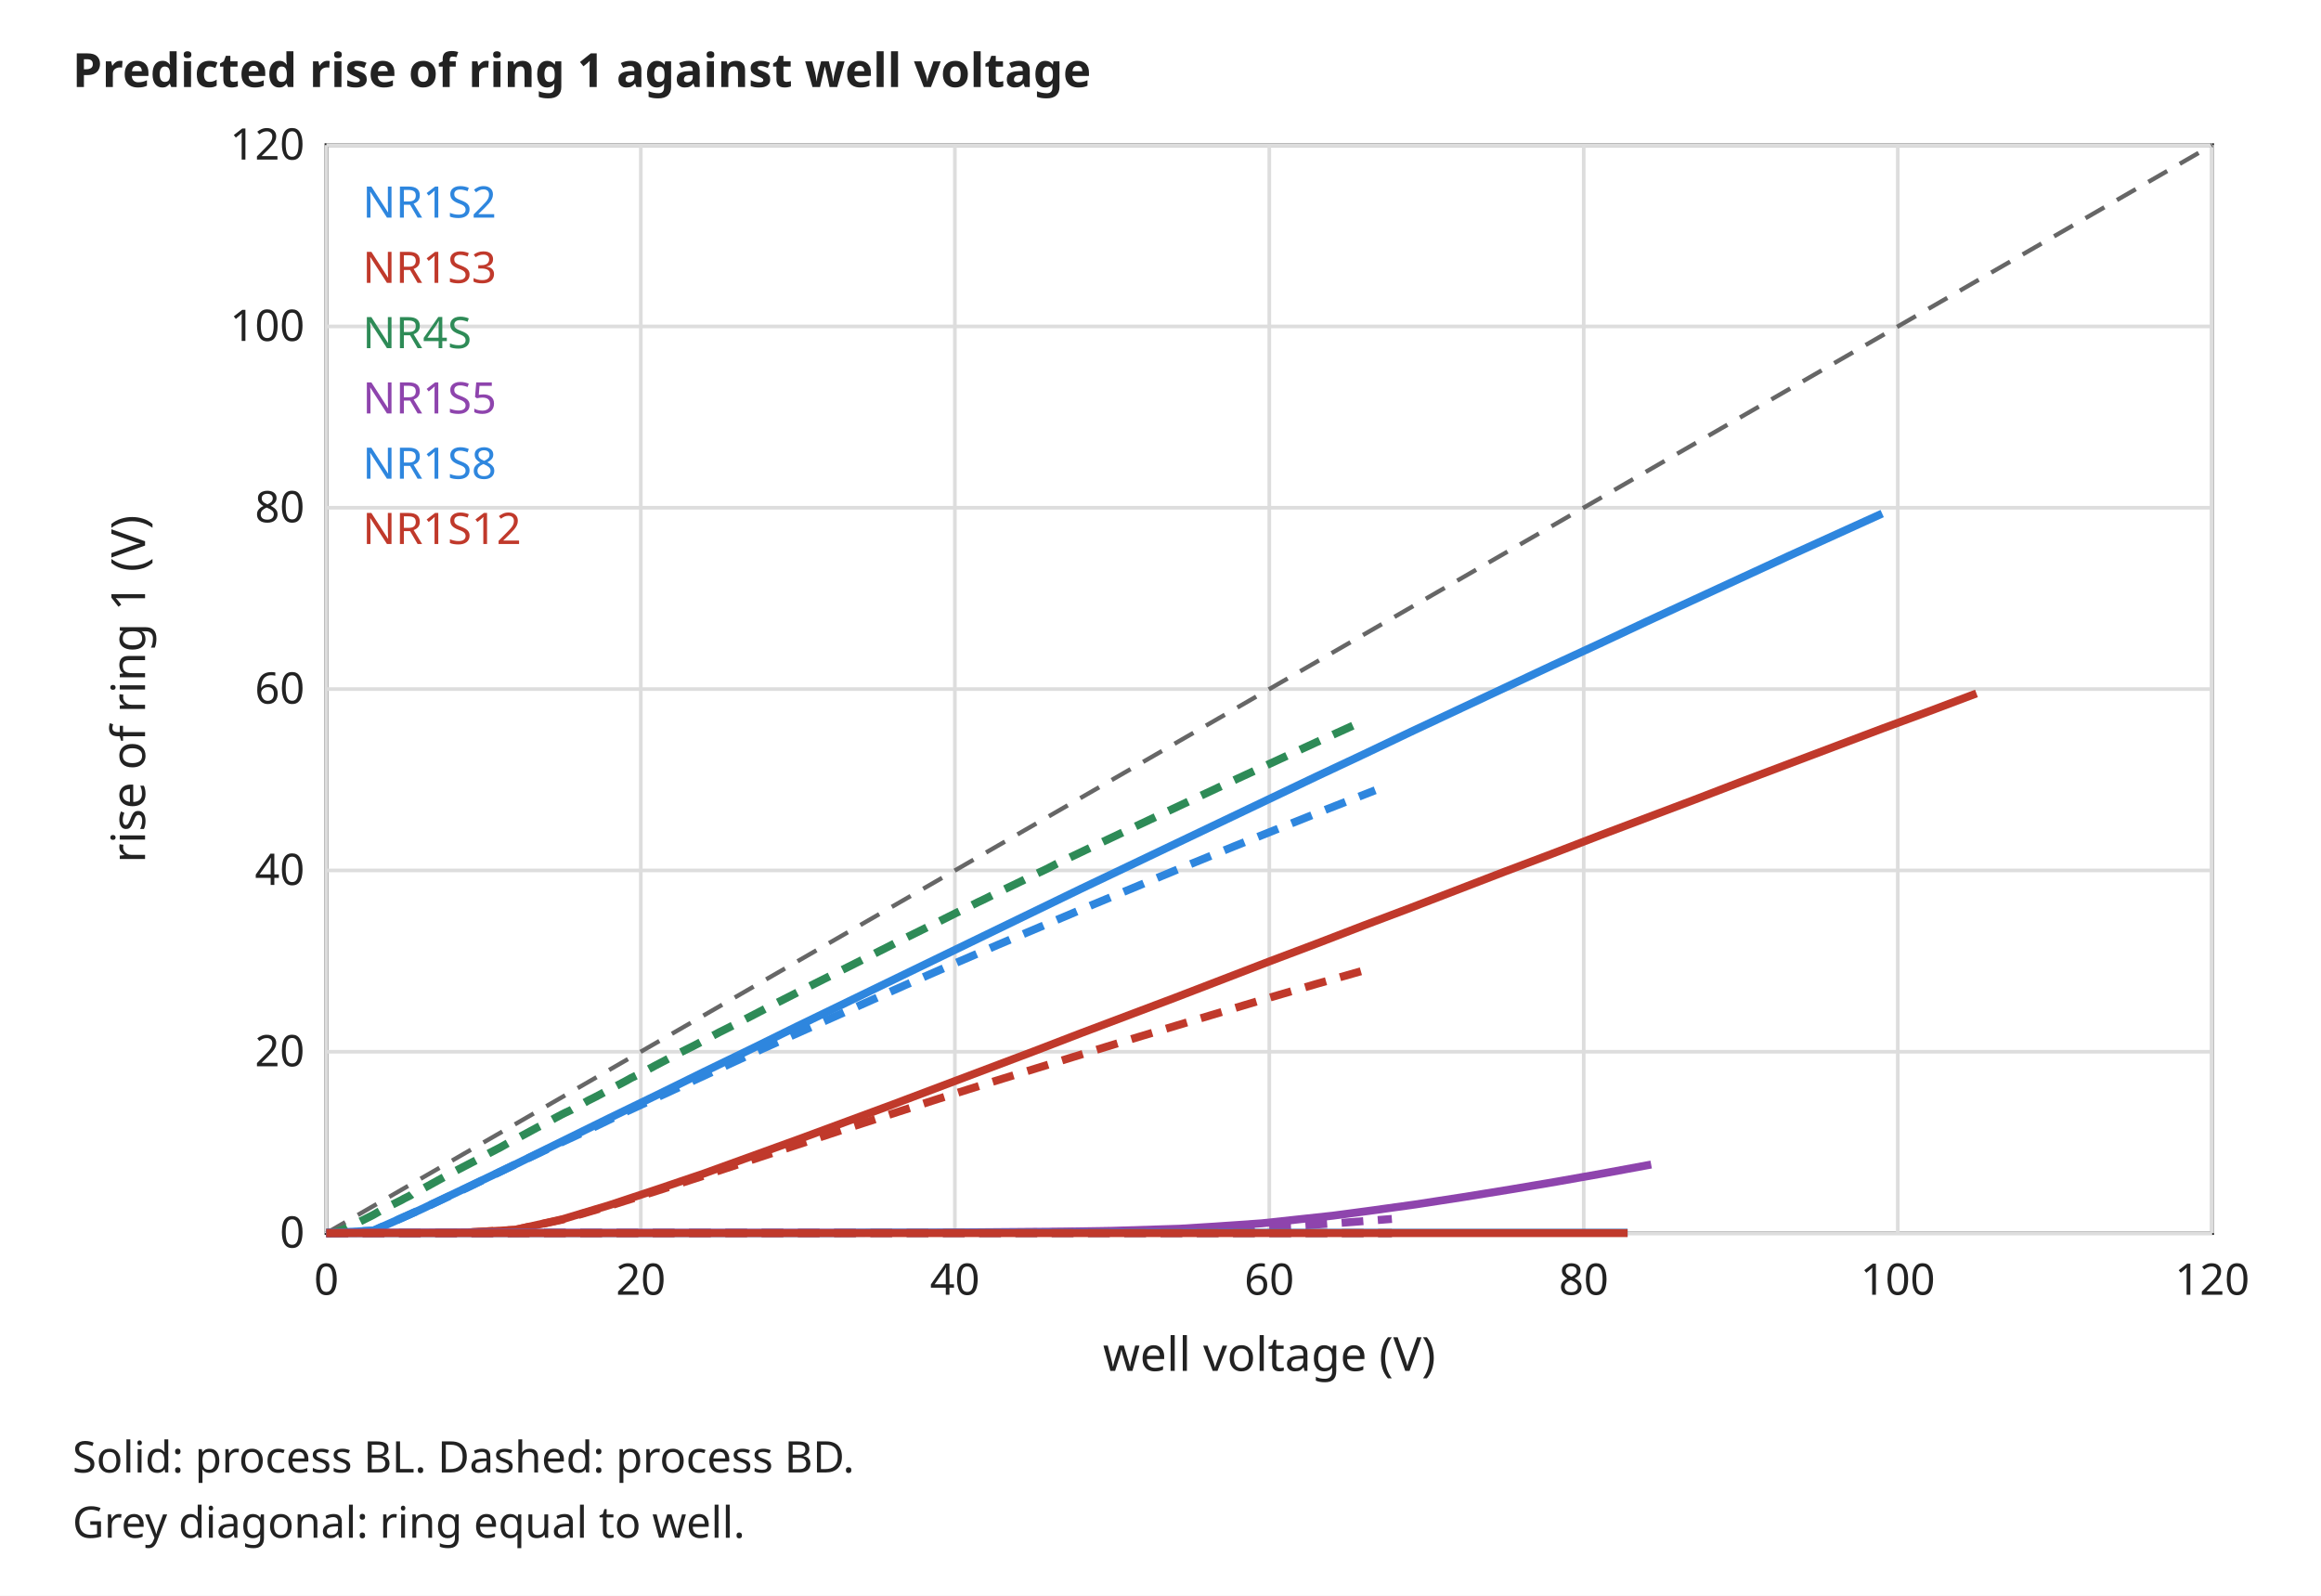
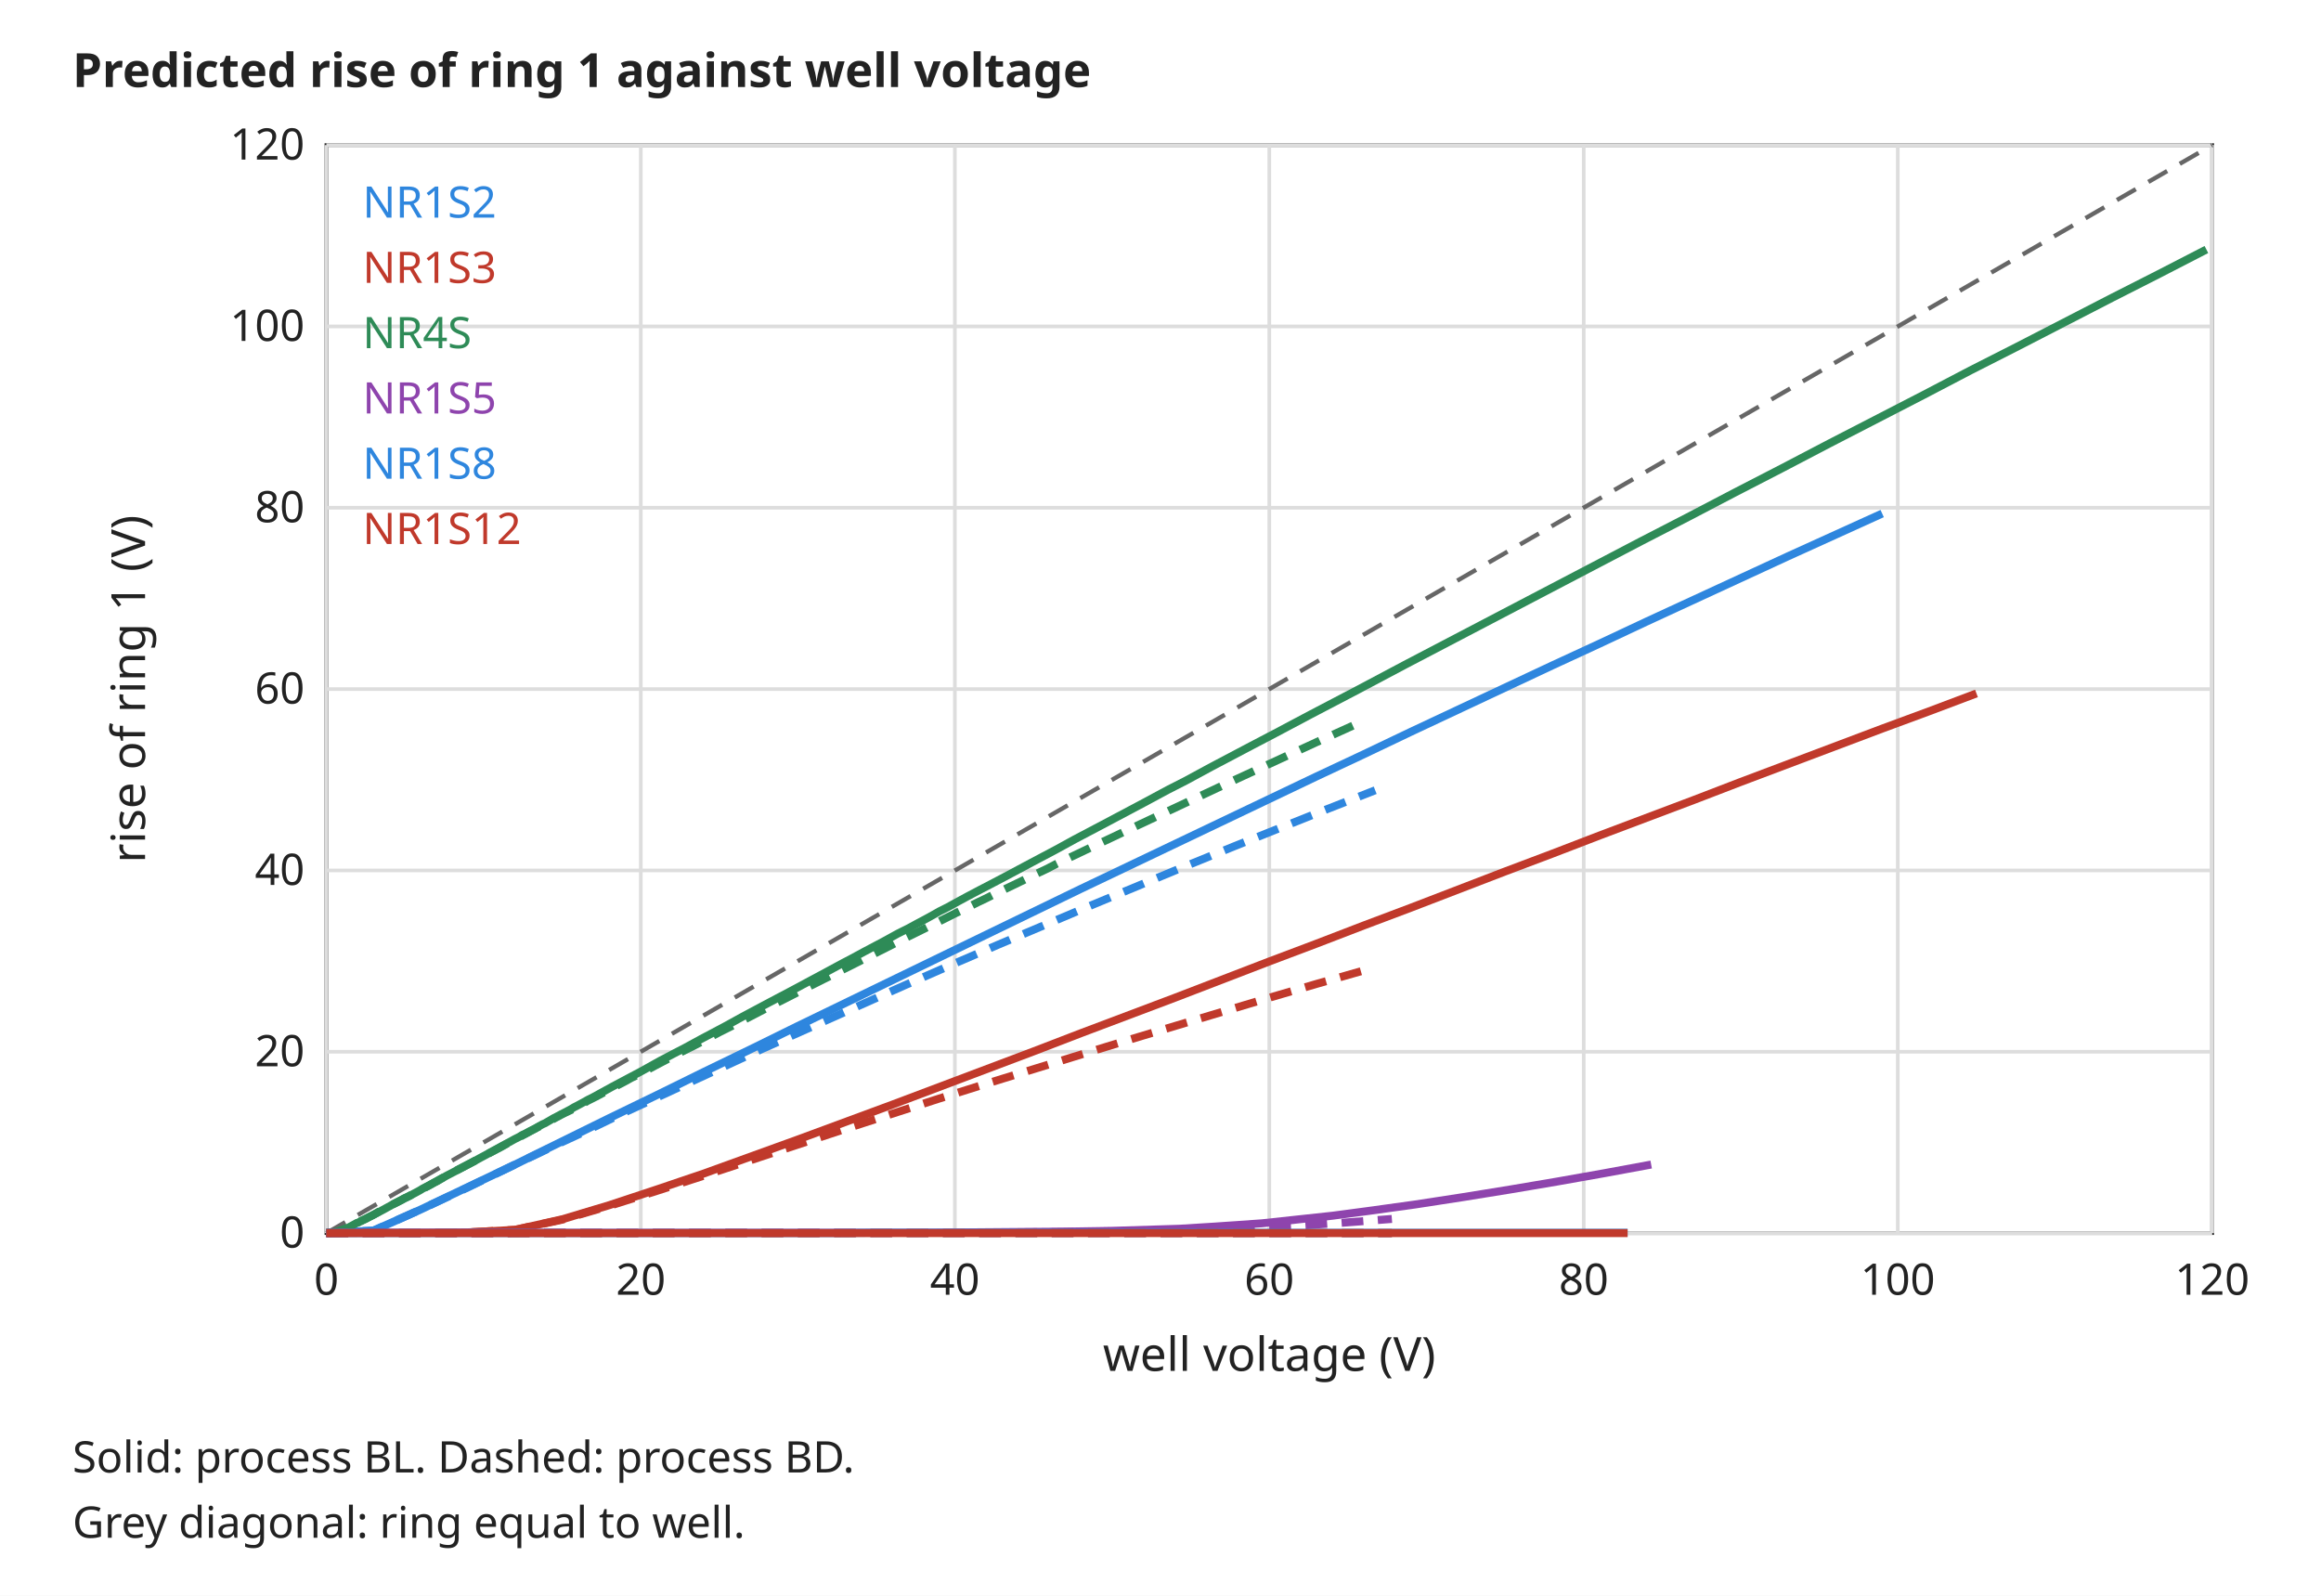
<svg xmlns="http://www.w3.org/2000/svg" width="640" height="440" viewBox="0 0 640 440" font-family="sans-serif" font-size="13">
  <rect width="640" height="440" fill="white" />
  <text x="20" y="24" text-anchor="start" font-size="13" font-weight="bold" fill="#222222">Predicted rise of ring 1 against well voltage</text>
  <rect x="90" y="40" width="520" height="300" rx="0" fill="none" stroke="#222222" />
  <line x1="90.0" y1="40" x2="90.0" y2="340" stroke="#dddddd" stroke-width="1" />
  <text x="90.0" y="357" text-anchor="middle" font-size="12" font-weight="normal" fill="#222222">0</text>
  <line x1="176.7" y1="40" x2="176.7" y2="340" stroke="#dddddd" stroke-width="1" />
  <text x="176.7" y="357" text-anchor="middle" font-size="12" font-weight="normal" fill="#222222">20</text>
  <line x1="263.3" y1="40" x2="263.3" y2="340" stroke="#dddddd" stroke-width="1" />
  <text x="263.3" y="357" text-anchor="middle" font-size="12" font-weight="normal" fill="#222222">40</text>
  <line x1="350.0" y1="40" x2="350.0" y2="340" stroke="#dddddd" stroke-width="1" />
  <text x="350.0" y="357" text-anchor="middle" font-size="12" font-weight="normal" fill="#222222">60</text>
  <line x1="436.7" y1="40" x2="436.7" y2="340" stroke="#dddddd" stroke-width="1" />
  <text x="436.7" y="357" text-anchor="middle" font-size="12" font-weight="normal" fill="#222222">80</text>
  <line x1="523.3" y1="40" x2="523.3" y2="340" stroke="#dddddd" stroke-width="1" />
  <text x="523.3" y="357" text-anchor="middle" font-size="12" font-weight="normal" fill="#222222">100</text>
  <line x1="610.0" y1="40" x2="610.0" y2="340" stroke="#dddddd" stroke-width="1" />
  <text x="610.0" y="357" text-anchor="middle" font-size="12" font-weight="normal" fill="#222222">120</text>
  <line x1="90" y1="340.0" x2="610" y2="340.0" stroke="#dddddd" stroke-width="1" />
  <text x="84" y="344.0" text-anchor="end" font-size="12" font-weight="normal" fill="#222222">0</text>
  <line x1="90" y1="290.0" x2="610" y2="290.0" stroke="#dddddd" stroke-width="1" />
  <text x="84" y="294.0" text-anchor="end" font-size="12" font-weight="normal" fill="#222222">20</text>
  <line x1="90" y1="240.0" x2="610" y2="240.0" stroke="#dddddd" stroke-width="1" />
  <text x="84" y="244.0" text-anchor="end" font-size="12" font-weight="normal" fill="#222222">40</text>
  <line x1="90" y1="190.0" x2="610" y2="190.0" stroke="#dddddd" stroke-width="1" />
  <text x="84" y="194.0" text-anchor="end" font-size="12" font-weight="normal" fill="#222222">60</text>
  <line x1="90" y1="140.0" x2="610" y2="140.0" stroke="#dddddd" stroke-width="1" />
  <text x="84" y="144.0" text-anchor="end" font-size="12" font-weight="normal" fill="#222222">80</text>
  <line x1="90" y1="90.0" x2="610" y2="90.0" stroke="#dddddd" stroke-width="1" />
  <text x="84" y="94.0" text-anchor="end" font-size="12" font-weight="normal" fill="#222222">100</text>
  <line x1="90" y1="40.0" x2="610" y2="40.0" stroke="#dddddd" stroke-width="1" />
  <text x="84" y="44.0" text-anchor="end" font-size="12" font-weight="normal" fill="#222222">120</text>
  <text x="350.0" y="378" text-anchor="middle" font-size="13" font-weight="normal" fill="#222222">well voltage (V)</text>
  <text x="40" y="190.0" text-anchor="middle" font-size="13" font-weight="normal" fill="#222222" transform="rotate(-90 40 190.0)">rise of ring 1 (V)</text>
  <polyline points="90.0,340.0 610.0,40.0" stroke="#666666" stroke-width="1.2" fill="none" stroke-dasharray="6 4" />
  <polyline points="90.0,340.0 103.0,339.3 116.0,333.5 129.0,327.3 142.0,321.1 155.0,314.7 168.0,308.3 181.0,302.0 194.0,295.6 207.0,289.3 220.0,282.9 233.0,276.6 246.0,270.3 259.0,264.0 272.0,257.7 285.0,251.4 298.0,245.1 311.0,238.9 324.0,232.7 337.0,226.5 350.0,220.3 363.0,214.1 376.0,208.0 389.0,201.8 402.0,195.7 415.0,189.6 428.0,183.5 441.0,177.5 454.0,171.4 467.0,165.4 480.0,159.4 493.0,153.4 506.0,147.5 519.0,141.6" stroke="#2e86de" stroke-width="2.2" fill="none" />
  <polyline points="90.0,340.0 103.0,339.3 116.0,333.5 129.0,327.4 142.0,321.1 155.0,314.9 161.5,311.9 171.2,307.2 184.2,301.2 197.2,295.2 210.2,289.2 223.2,283.4 236.2,277.6 249.2,271.8 262.2,266.1 275.2,260.5 288.2,255.0 301.2,249.5 314.2,244.1 327.2,238.7 340.2,233.4 353.2,228.2 366.2,223.0 379.2,217.9" stroke="#2e86de" stroke-width="2.2" fill="none" stroke-dasharray="6 4" />
  <polyline points="90.0,340.0 103.0,339.9 116.0,339.9 129.0,339.8 142.0,339.1 155.0,336.2 168.0,332.3 181.0,328.0 194.0,323.6 207.0,318.9 220.0,314.2 233.0,309.4 246.0,304.6 259.0,299.7 272.0,294.8 285.0,289.9 298.0,284.9 311.0,280.0 324.0,275.1 337.0,270.1 350.0,265.1 363.0,260.2 376.0,255.2 389.0,250.3 402.0,245.3 415.0,240.3 428.0,235.4 441.0,230.4 454.0,225.5 467.0,220.6 480.0,215.6 493.0,210.7 506.0,205.8 519.0,200.9 532.0,196.1 545.0,191.2" stroke="#c0392b" stroke-width="2.2" fill="none" />
  <polyline points="90.0,340.0 103.0,339.9 116.0,339.9 129.0,339.8 142.0,339.1 155.0,336.3 168.0,332.5 181.0,328.4 194.0,324.2 207.0,319.9 220.0,315.6 233.0,311.3 246.0,307.1 259.0,302.9 272.0,298.8 285.0,294.8 298.0,290.8 311.0,286.8 324.0,282.9 337.0,279.0 350.0,275.1 363.0,271.3 376.0,267.6" stroke="#c0392b" stroke-width="2.2" fill="none" stroke-dasharray="6 4" />
+   <polyline points="90.0,340.0 90.8,339.9 92.0,339.8 92.5,339.7 92.8,339.6 93.3,339.5 94.1,339.2 95.3,338.8 96.2,338.4 97.5,337.7 98.4,337.2 98.8,337.1 99.3,336.8 100.1,336.4 100.8,336.1 101.7,335.6 103.1,334.9 105.2,333.8 108.3,332.1 110.6,330.9 111.5,330.4 112.2,330.1 113.2,329.6 114.7,328.8 115.8,328.2 116.6,327.7 117.9,327.1 119.7,326.1 120.5,325.7 121.5,325.1 123.1,324.2 125.4,323.0 129.0,321.1 134.4,318.2 138.4,316.0 139.9,315.2 141.0,314.6 141.9,314.1 143.1,313.5 144.1,312.9 144.8,312.6 145.9,312.0 147.5,311.2 148.7,310.5 149.6,310.0 150.3,309.7 150.8,309.4 151.5,309.0 152.7,308.3 153.5,307.9 154.8,307.2 155.8,306.7 157.3,305.9 158.3,305.3 159.1,304.9 160.4,304.2 162.2,303.2 163.6,302.5 165.6,301.4 168.7,299.7 173.4,297.2 176.8,295.4 182.0,292.5 186.0,290.4 188.9,288.9 193.3,286.5 199.9,283.0 204.8,280.3 212.3,276.3 217.8,273.4 226.2,268.9 232.5,265.5 234.8,264.3 238.3,262.4 243.6,259.6 247.6,257.4 250.6,255.9 252.8,254.7 254.5,253.8 255.8,253.1 257.6,252.1 259.0,251.3 261.2,250.2 264.3,248.5 266.7,247.2 270.3,245.3 273.0,243.9 277.0,241.8 280.0,240.2 284.5,237.8 291.3,234.2 296.4,231.4 304.0,227.4 315.5,221.3 322.0,217.8 326.9,215.3 334.1,211.4 345.1,205.6 351.6,202.2 361.4,197.0 374.4,190.2 387.4,183.3 400.4,176.5 413.4,169.7 426.4,162.9 439.4,156.1 452.4,149.3 465.4,142.6 478.4,135.8 491.4,129.1 504.4,122.3 517.4,115.6 530.4,108.9 543.4,102.1 556.4,95.5 569.4,88.8 582.4,82.1 595.4,75.5 608.4,68.8" stroke="#2e8b57" stroke-width="2.2" fill="none" />
  <polyline points="90.0,340.0 90.8,339.9 92.0,339.8 92.9,339.6 93.6,339.4 94.7,339.0 96.2,338.3 98.5,337.2 100.3,336.3 102.9,335.0 104.8,333.9 107.7,332.4 108.3,332.1 109.1,331.7 109.7,331.4 110.7,330.9 111.4,330.5 112.4,330.0 113.2,329.6 113.7,329.2 114.7,328.8 116.0,328.1 118.0,327.0 120.9,325.4 123.1,324.2 126.5,322.4 131.5,319.8 135.2,317.8 138.1,316.3 140.2,315.1 143.3,313.5 148.1,310.9 149.9,310.0 151.2,309.3 153.2,308.2 154.7,307.4 155.9,306.8 157.6,306.0 158.8,305.3 160.7,304.3 162.1,303.5 164.3,302.4 167.5,300.7 172.3,298.2 174.1,297.2 176.8,295.9 180.9,293.7 187.0,290.5 191.6,288.2 198.4,284.6 203.6,282.0 211.3,278.0 222.9,272.1 235.9,265.6 242.4,262.3 244.8,261.1 248.5,259.2 254.0,256.5 256.0,255.5 259.1,254.0 263.7,251.7 267.2,250.0 269.8,248.7 271.7,247.8 274.7,246.3 279.1,244.2 282.4,242.6 284.8,241.4 288.6,239.6 291.3,238.2 295.5,236.2 301.8,233.2 311.1,228.8 324.1,222.7 337.1,216.6 350.1,210.6 363.1,204.6 376.1,198.7" stroke="#2e8b57" stroke-width="2.2" fill="none" stroke-dasharray="6 4" />
  <polyline points="90.0,340.0 91.6,340.0 94.1,339.9 97.7,339.9 103.2,339.9 111.5,339.9 123.8,339.9 136.8,339.9 149.8,339.9 162.8,339.9 175.8,339.9 188.8,339.9 201.8,339.9 214.8,339.9 227.8,339.9 240.8,339.9 253.8,339.9 266.8,339.8 279.8,339.7 292.8,339.6 305.8,339.4 318.8,339.0 325.3,338.8 335.0,338.2 348.0,337.3 361.0,335.9 367.5,335.2 377.3,333.9 390.3,332.1 403.3,330.1 416.3,328.0 429.3,325.8 442.3,323.5 455.3,321.1" stroke="#8e44ad" stroke-width="2.2" fill="none" />
  <polyline points="90.0,340.0 91.6,340.0 94.1,340.0 97.7,340.0 103.2,340.0 111.5,340.0 123.8,340.0 136.8,340.0 149.8,339.9 162.8,339.9 175.8,339.9 188.8,339.9 201.8,339.9 214.8,339.9 227.8,339.9 240.8,339.9 253.8,339.9 266.8,339.9 279.8,339.8 292.8,339.7 305.8,339.5 318.8,339.3 331.8,339.0 344.8,338.6 357.8,338.0 370.8,337.1 383.8,336.1" stroke="#8e44ad" stroke-width="2.2" fill="none" stroke-dasharray="6 4" />
  <polyline points="90.0,340.0 91.6,340.0 94.1,340.0 97.7,340.0 103.2,340.0 111.5,340.0 123.8,340.0 136.8,340.0 149.8,340.0 162.8,340.0 175.8,340.0 188.8,340.0 201.8,340.0 214.8,340.0 227.8,340.0 240.8,339.9 253.8,339.9 266.8,339.9 279.8,339.9 292.8,339.9 305.8,339.9 318.8,339.9 331.8,339.9 344.8,339.9 357.8,339.9 370.8,339.9 383.8,339.9 396.8,339.9 409.8,339.9 422.8,339.9 435.8,339.9 448.8,339.9" stroke="#2e86de" stroke-width="2.2" fill="none" />
  <polyline points="90.0,340.0 91.6,340.0 94.1,340.0 97.7,340.0 103.2,340.0 111.5,340.0 123.8,340.0 136.8,340.0 149.8,340.0 162.8,340.0 175.8,340.0 188.8,340.0 201.8,340.0 214.8,340.0 227.8,340.0 240.8,340.0 253.8,340.0 266.8,340.0 279.8,340.0 292.8,340.0 305.8,340.0 318.8,340.0 331.8,340.0 344.8,340.0 357.8,340.0 370.8,340.0 383.8,340.0" stroke="#2e86de" stroke-width="2.2" fill="none" stroke-dasharray="6 4" />
  <polyline points="90.0,340.0 91.6,340.0 94.1,340.0 97.7,340.0 103.2,340.0 111.5,340.0 123.8,340.0 136.8,340.0 149.8,340.0 162.8,340.0 175.8,340.0 188.8,340.0 201.8,340.0 214.8,340.0 227.8,340.0 240.8,340.0 253.8,340.0 266.8,340.0 279.8,340.0 292.8,340.0 305.8,340.0 318.8,340.0 331.8,340.0 344.8,340.0 357.8,340.0 370.8,340.0 383.8,340.0 396.8,340.0 409.8,340.0 422.8,340.0 435.8,340.0 448.8,340.0" stroke="#c0392b" stroke-width="2.2" fill="none" />
  <polyline points="90.0,340.0 91.6,340.0 94.1,340.0 97.7,340.0 103.2,340.0 111.5,340.0 123.8,340.0 136.8,340.0 149.8,340.0 162.8,340.0 175.8,340.0 188.8,340.0 201.8,340.0 214.8,340.0 227.8,340.0 240.8,340.0 253.8,340.0 266.8,340.0 279.8,340.0 292.8,340.0 305.8,340.0 318.8,340.0 331.8,340.0 344.8,340.0 357.8,340.0 370.8,340.0 383.8,340.0" stroke="#c0392b" stroke-width="2.2" fill="none" stroke-dasharray="6 4" />
  <text x="100" y="60" text-anchor="start" font-size="12" font-weight="normal" fill="#2e86de">NR1S2</text>
  <text x="100" y="78" text-anchor="start" font-size="12" font-weight="normal" fill="#c0392b">NR1S3</text>
  <text x="100" y="96" text-anchor="start" font-size="12" font-weight="normal" fill="#2e8b57">NR4S</text>
  <text x="100" y="114" text-anchor="start" font-size="12" font-weight="normal" fill="#8e44ad">NR1S5</text>
  <text x="100" y="132" text-anchor="start" font-size="12" font-weight="normal" fill="#2e86de">NR1S8</text>
  <text x="100" y="150" text-anchor="start" font-size="12" font-weight="normal" fill="#c0392b">NR1S12</text>
  <text x="20" y="406" text-anchor="start" font-size="12" font-weight="normal" fill="#222222">Solid: process BL. Dashed: process BD.</text>
  <text x="20" y="424" text-anchor="start" font-size="12" font-weight="normal" fill="#222222">Grey diagonal: ring equal to well.</text>
</svg>
